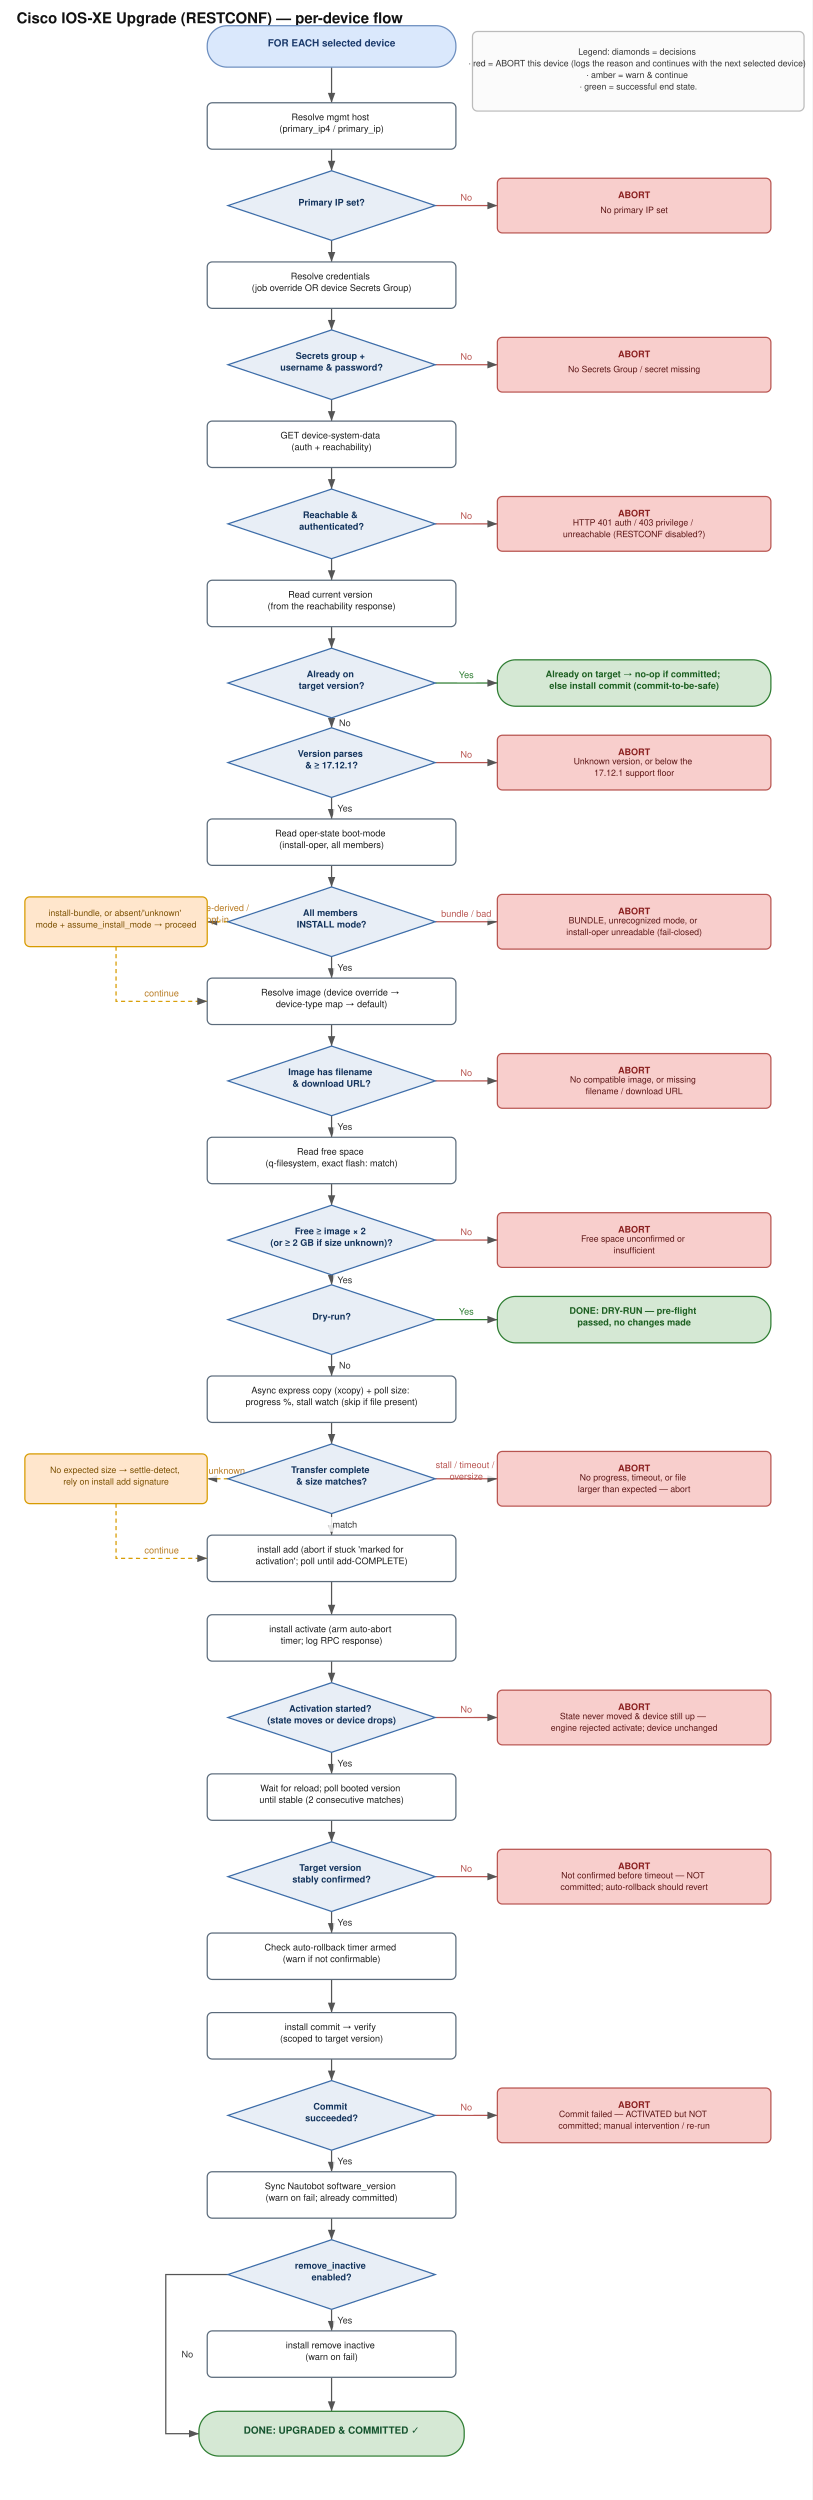
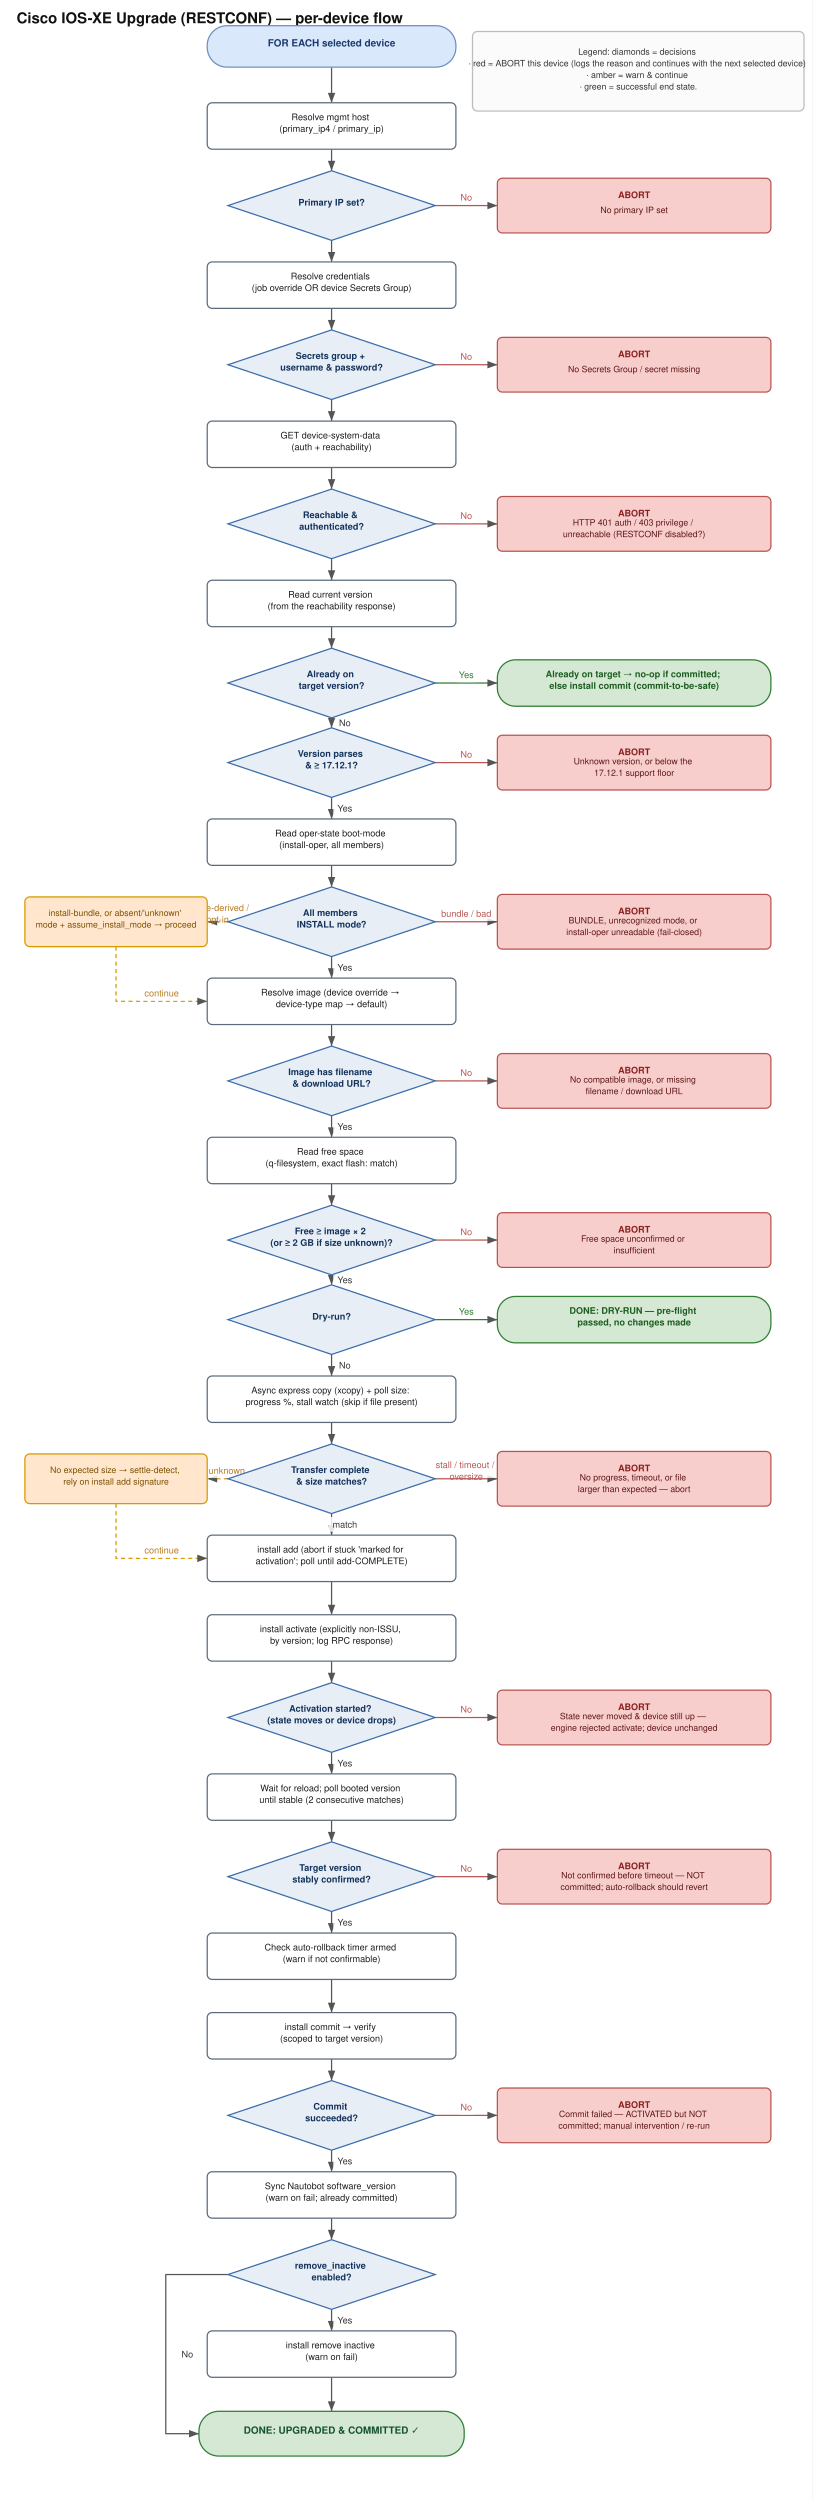
<svg xmlns="http://www.w3.org/2000/svg" viewBox="0 0 980 3016" width="980" height="3016" font-family="Helvetica,Arial,sans-serif">
  <defs>
    <marker id="arrow" markerWidth="10" markerHeight="10" refX="8" refY="3" orient="auto" markerUnits="strokeWidth">
      <path d="M0,0 L8,3 L0,6 z" fill="#555" />
    </marker>
  </defs>
  <rect x="0" y="0" width="980" height="3016" fill="#ffffff" />
  <text x="20" y="28" font-size="18" font-weight="bold" fill="#111">Cisco IOS-XE Upgrade (RESTCONF) — per-device flow</text>
  <rect x="570" y="38" width="400" height="96" rx="6" ry="6" fill="#fbfbfb" stroke="#bbb" stroke-width="1.5" />
  <text x="770" y="66" text-anchor="middle" font-family="Helvetica,Arial,sans-serif" font-size="10.5" fill="#333">
    <tspan x="770" dy="0">Legend:  diamonds = decisions</tspan>
    <tspan x="770" dy="14">· red = ABORT this device (logs the reason and continues with the next selected device)</tspan>
    <tspan x="770" dy="14">· amber = warn &amp; continue</tspan>
    <tspan x="770" dy="14">· green = successful end state.</tspan>
  </text>
  <path d="M 400 81 L 400 124" fill="none" stroke="#555" stroke-width="1.5" marker-end="url(#arrow)" />
  <path d="M 400 180 L 400 206" fill="none" stroke="#555" stroke-width="1.5" marker-end="url(#arrow)" />
  <path d="M 400 290 L 400 316" fill="none" stroke="#555" stroke-width="1.5" marker-end="url(#arrow)" />
  <path d="M 400 372 L 400 398" fill="none" stroke="#555" stroke-width="1.5" marker-end="url(#arrow)" />
  <path d="M 400 482 L 400 508" fill="none" stroke="#555" stroke-width="1.5" marker-end="url(#arrow)" />
  <path d="M 400 564 L 400 590" fill="none" stroke="#555" stroke-width="1.5" marker-end="url(#arrow)" />
  <path d="M 400 674 L 400 700" fill="none" stroke="#555" stroke-width="1.5" marker-end="url(#arrow)" />
  <path d="M 400 756 L 400 782" fill="none" stroke="#555" stroke-width="1.5" marker-end="url(#arrow)" />
  <path d="M 400 866 L 400 878" fill="none" stroke="#555" stroke-width="1.5" marker-end="url(#arrow)" />
  <rect x="406" y="863" width="21" height="18" rx="3" fill="#ffffff" fill-opacity="0.85" stroke="none" />
  <text x="416" y="876" text-anchor="middle" font-family="Helvetica,Arial,sans-serif" font-size="11" fill="#333">
    <tspan x="416" dy="0">No</tspan>
  </text>
  <path d="M 400 962 L 400 988" fill="none" stroke="#555" stroke-width="1.5" marker-end="url(#arrow)" />
  <rect x="402" y="966" width="28" height="18" rx="3" fill="#ffffff" fill-opacity="0.85" stroke="none" />
  <text x="416" y="979" text-anchor="middle" font-family="Helvetica,Arial,sans-serif" font-size="11" fill="#333">
    <tspan x="416" dy="0">Yes</tspan>
  </text>
  <path d="M 400 1044 L 400 1070" fill="none" stroke="#555" stroke-width="1.5" marker-end="url(#arrow)" />
  <path d="M 400 1154 L 400 1180" fill="none" stroke="#555" stroke-width="1.5" marker-end="url(#arrow)" />
  <rect x="402" y="1158" width="28" height="18" rx="3" fill="#ffffff" fill-opacity="0.85" stroke="none" />
  <text x="416" y="1171" text-anchor="middle" font-family="Helvetica,Arial,sans-serif" font-size="11" fill="#333">
    <tspan x="416" dy="0">Yes</tspan>
  </text>
  <path d="M 400 1236 L 400 1262" fill="none" stroke="#555" stroke-width="1.5" marker-end="url(#arrow)" />
  <path d="M 400 1346 L 400 1372" fill="none" stroke="#555" stroke-width="1.5" marker-end="url(#arrow)" />
  <rect x="402" y="1350" width="28" height="18" rx="3" fill="#ffffff" fill-opacity="0.85" stroke="none" />
  <text x="416" y="1363" text-anchor="middle" font-family="Helvetica,Arial,sans-serif" font-size="11" fill="#333">
    <tspan x="416" dy="0">Yes</tspan>
  </text>
  <path d="M 400 1428 L 400 1454" fill="none" stroke="#555" stroke-width="1.5" marker-end="url(#arrow)" />
  <path d="M 400 1538 L 400 1550" fill="none" stroke="#555" stroke-width="1.5" marker-end="url(#arrow)" />
  <rect x="402" y="1535" width="28" height="18" rx="3" fill="#ffffff" fill-opacity="0.85" stroke="none" />
  <text x="416" y="1548" text-anchor="middle" font-family="Helvetica,Arial,sans-serif" font-size="11" fill="#333">
    <tspan x="416" dy="0">Yes</tspan>
  </text>
  <path d="M 400 1634 L 400 1660" fill="none" stroke="#555" stroke-width="1.5" marker-end="url(#arrow)" />
  <rect x="406" y="1638" width="21" height="18" rx="3" fill="#ffffff" fill-opacity="0.85" stroke="none" />
  <text x="416" y="1651" text-anchor="middle" font-family="Helvetica,Arial,sans-serif" font-size="11" fill="#333">
    <tspan x="416" dy="0">No</tspan>
  </text>
  <path d="M 400 1716 L 400 1742" fill="none" stroke="#555" stroke-width="1.5" marker-end="url(#arrow)" />
  <path d="M 400 1826 L 400 1852" fill="none" stroke="#555" stroke-width="1.5" marker-end="url(#arrow)" />
  <rect x="396" y="1830" width="40" height="18" rx="3" fill="#ffffff" fill-opacity="0.85" stroke="none" />
  <text x="416" y="1843" text-anchor="middle" font-family="Helvetica,Arial,sans-serif" font-size="11" fill="#333">
    <tspan x="416" dy="0">match</tspan>
  </text>
  <path d="M 400 1908 L 400 1948" fill="none" stroke="#555" stroke-width="1.5" marker-end="url(#arrow)" />
  <path d="M 400 2004 L 400 2030" fill="none" stroke="#555" stroke-width="1.5" marker-end="url(#arrow)" />
  <path d="M 400 2114 L 400 2140" fill="none" stroke="#555" stroke-width="1.5" marker-end="url(#arrow)" />
  <rect x="402" y="2118" width="28" height="18" rx="3" fill="#ffffff" fill-opacity="0.85" stroke="none" />
  <text x="416" y="2131" text-anchor="middle" font-family="Helvetica,Arial,sans-serif" font-size="11" fill="#333">
    <tspan x="416" dy="0">Yes</tspan>
  </text>
  <path d="M 400 2196 L 400 2222" fill="none" stroke="#555" stroke-width="1.5" marker-end="url(#arrow)" />
  <path d="M 400 2306 L 400 2332" fill="none" stroke="#555" stroke-width="1.5" marker-end="url(#arrow)" />
  <rect x="402" y="2310" width="28" height="18" rx="3" fill="#ffffff" fill-opacity="0.85" stroke="none" />
  <text x="416" y="2323" text-anchor="middle" font-family="Helvetica,Arial,sans-serif" font-size="11" fill="#333">
    <tspan x="416" dy="0">Yes</tspan>
  </text>
  <path d="M 400 2388 L 400 2428" fill="none" stroke="#555" stroke-width="1.5" marker-end="url(#arrow)" />
  <path d="M 400 2484 L 400 2510" fill="none" stroke="#555" stroke-width="1.5" marker-end="url(#arrow)" />
  <path d="M 400 2594 L 400 2620" fill="none" stroke="#555" stroke-width="1.5" marker-end="url(#arrow)" />
  <rect x="402" y="2598" width="28" height="18" rx="3" fill="#ffffff" fill-opacity="0.85" stroke="none" />
  <text x="416" y="2611" text-anchor="middle" font-family="Helvetica,Arial,sans-serif" font-size="11" fill="#333">
    <tspan x="416" dy="0">Yes</tspan>
  </text>
  <path d="M 400 2676 L 400 2702" fill="none" stroke="#555" stroke-width="1.5" marker-end="url(#arrow)" />
  <path d="M 400 2786 L 400 2812" fill="none" stroke="#555" stroke-width="1.5" marker-end="url(#arrow)" />
  <rect x="402" y="2790" width="28" height="18" rx="3" fill="#ffffff" fill-opacity="0.85" stroke="none" />
  <text x="416" y="2803" text-anchor="middle" font-family="Helvetica,Arial,sans-serif" font-size="11" fill="#333">
    <tspan x="416" dy="0">Yes</tspan>
  </text>
  <path d="M 400 2868 L 400 2909" fill="none" stroke="#555" stroke-width="1.5" marker-end="url(#arrow)" />
  <path d="M 275 2744 L 200 2744 L 200 2936 L 240 2936" fill="none" stroke="#555" stroke-width="1.5" marker-end="url(#arrow)" />
  <rect x="216" y="2831" width="21" height="18" rx="3" fill="#ffffff" fill-opacity="0.85" stroke="none" />
  <text x="226" y="2844" text-anchor="middle" font-family="Helvetica,Arial,sans-serif" font-size="11" fill="#333">
    <tspan x="226" dy="0">No</tspan>
  </text>
  <path d="M 525 248 L 600 248" fill="none" stroke="#B85450" stroke-width="1.5" marker-end="url(#arrow)" />
  <rect x="552" y="229" width="21" height="18" rx="3" fill="#ffffff" fill-opacity="0.85" stroke="none" />
  <text x="562.5" y="242" text-anchor="middle" font-family="Helvetica,Arial,sans-serif" font-size="11" fill="#B85450">
    <tspan x="562.5" dy="0">No</tspan>
  </text>
  <rect x="600" y="215" width="330" height="66" rx="6" ry="6" fill="#F8CECC" stroke="#B85450" stroke-width="1.5" />
  <text x="765.0" y="239" text-anchor="middle" font-family="Helvetica,Arial,sans-serif" font-size="11" font-weight="bold" fill="#8a1f1f">
    <tspan x="765.0" dy="0">ABORT</tspan>
  </text>
  <text x="765.0" y="257" text-anchor="middle" font-family="Helvetica,Arial,sans-serif" font-size="10.5" fill="#5b1414">
    <tspan x="765.0" dy="0">No primary IP set</tspan>
  </text>
  <path d="M 525 440 L 600 440" fill="none" stroke="#B85450" stroke-width="1.5" marker-end="url(#arrow)" />
  <rect x="552" y="421" width="21" height="18" rx="3" fill="#ffffff" fill-opacity="0.85" stroke="none" />
  <text x="562.5" y="434" text-anchor="middle" font-family="Helvetica,Arial,sans-serif" font-size="11" fill="#B85450">
    <tspan x="562.5" dy="0">No</tspan>
  </text>
  <rect x="600" y="407" width="330" height="66" rx="6" ry="6" fill="#F8CECC" stroke="#B85450" stroke-width="1.5" />
  <text x="765.0" y="431" text-anchor="middle" font-family="Helvetica,Arial,sans-serif" font-size="11" font-weight="bold" fill="#8a1f1f">
    <tspan x="765.0" dy="0">ABORT</tspan>
  </text>
  <text x="765.0" y="449" text-anchor="middle" font-family="Helvetica,Arial,sans-serif" font-size="10.5" fill="#5b1414">
    <tspan x="765.0" dy="0">No Secrets Group / secret missing</tspan>
  </text>
  <path d="M 525 632 L 600 632" fill="none" stroke="#B85450" stroke-width="1.5" marker-end="url(#arrow)" />
  <rect x="552" y="613" width="21" height="18" rx="3" fill="#ffffff" fill-opacity="0.85" stroke="none" />
  <text x="562.5" y="626" text-anchor="middle" font-family="Helvetica,Arial,sans-serif" font-size="11" fill="#B85450">
    <tspan x="562.5" dy="0">No</tspan>
  </text>
  <rect x="600" y="599" width="330" height="66" rx="6" ry="6" fill="#F8CECC" stroke="#B85450" stroke-width="1.5" />
  <text x="765.0" y="623" text-anchor="middle" font-family="Helvetica,Arial,sans-serif" font-size="11" font-weight="bold" fill="#8a1f1f">
    <tspan x="765.0" dy="0">ABORT</tspan>
  </text>
  <text x="765.0" y="634" text-anchor="middle" font-family="Helvetica,Arial,sans-serif" font-size="10.5" fill="#5b1414">
    <tspan x="765.0" dy="0">HTTP 401 auth / 403 privilege /</tspan>
    <tspan x="765.0" dy="14">unreachable (RESTCONF disabled?)</tspan>
  </text>
  <path d="M 525 824 L 600 824" fill="none" stroke="#2E7D32" stroke-width="1.5" marker-end="url(#arrow)" />
  <rect x="549" y="805" width="28" height="18" rx="3" fill="#ffffff" fill-opacity="0.85" stroke="none" />
  <text x="562.5" y="818" text-anchor="middle" font-family="Helvetica,Arial,sans-serif" font-size="11" fill="#2E7D32">
    <tspan x="562.5" dy="0">Yes</tspan>
  </text>
  <rect x="600" y="796" width="330" height="56" rx="22" ry="22" fill="#D5E8D4" stroke="#2E7D32" stroke-width="1.5" />
  <text x="765.0" y="817" text-anchor="middle" font-family="Helvetica,Arial,sans-serif" font-size="11" font-weight="bold" fill="#1b5e20">
    <tspan x="765.0" dy="0">Already on target → no-op if committed;</tspan>
    <tspan x="765.0" dy="14">else install commit (commit-to-be-safe)</tspan>
  </text>
  <path d="M 525 920 L 600 920" fill="none" stroke="#B85450" stroke-width="1.5" marker-end="url(#arrow)" />
  <rect x="552" y="901" width="21" height="18" rx="3" fill="#ffffff" fill-opacity="0.85" stroke="none" />
  <text x="562.5" y="914" text-anchor="middle" font-family="Helvetica,Arial,sans-serif" font-size="11" fill="#B85450">
    <tspan x="562.5" dy="0">No</tspan>
  </text>
  <rect x="600" y="887" width="330" height="66" rx="6" ry="6" fill="#F8CECC" stroke="#B85450" stroke-width="1.5" />
  <text x="765.0" y="911" text-anchor="middle" font-family="Helvetica,Arial,sans-serif" font-size="11" font-weight="bold" fill="#8a1f1f">
    <tspan x="765.0" dy="0">ABORT</tspan>
  </text>
  <text x="765.0" y="922" text-anchor="middle" font-family="Helvetica,Arial,sans-serif" font-size="10.5" fill="#5b1414">
    <tspan x="765.0" dy="0">Unknown version, or below the</tspan>
    <tspan x="765.0" dy="14">17.12.1 support floor</tspan>
  </text>
  <path d="M 525 1112 L 600 1112" fill="none" stroke="#B85450" stroke-width="1.5" marker-end="url(#arrow)" />
  <rect x="520" y="1093" width="86" height="18" rx="3" fill="#ffffff" fill-opacity="0.85" stroke="none" />
  <text x="562.5" y="1106" text-anchor="middle" font-family="Helvetica,Arial,sans-serif" font-size="11" fill="#B85450">
    <tspan x="562.5" dy="0">bundle / bad</tspan>
  </text>
  <rect x="600" y="1079" width="330" height="66" rx="6" ry="6" fill="#F8CECC" stroke="#B85450" stroke-width="1.5" />
  <text x="765.0" y="1103" text-anchor="middle" font-family="Helvetica,Arial,sans-serif" font-size="11" font-weight="bold" fill="#8a1f1f">
    <tspan x="765.0" dy="0">ABORT</tspan>
  </text>
  <text x="765.0" y="1114" text-anchor="middle" font-family="Helvetica,Arial,sans-serif" font-size="10.5" fill="#5b1414">
    <tspan x="765.0" dy="0">BUNDLE, unrecognized mode, or</tspan>
    <tspan x="765.0" dy="14">install-oper unreadable (fail-closed)</tspan>
  </text>
  <path d="M 275 1112 L 250 1112" fill="none" stroke="#D79B00" stroke-width="1.5" stroke-dasharray="5,4" marker-end="url(#arrow)" />
  <rect x="184" y="1093" width="158" height="18" rx="3" fill="#ffffff" fill-opacity="0.85" stroke="none" />
  <text x="262.5" y="1099" text-anchor="middle" font-family="Helvetica,Arial,sans-serif" font-size="11" fill="#B7791f">
    <tspan x="262.5" dy="0">bundle-derived /</tspan>
    <tspan x="262.5" dy="14">opt-in</tspan>
  </text>
  <rect x="30" y="1082" width="220" height="60" rx="6" ry="6" fill="#FFE6CC" stroke="#D79B00" stroke-width="1.5" />
  <text x="140.0" y="1105" text-anchor="middle" font-family="Helvetica,Arial,sans-serif" font-size="10.5" fill="#7a4f00">
    <tspan x="140.0" dy="0">install-bundle, or absent/'unknown'</tspan>
    <tspan x="140.0" dy="14">mode + assume_install_mode → proceed</tspan>
  </text>
  <path d="M 140 1142 L 140 1208 L 250 1208" fill="none" stroke="#D79B00" stroke-width="1.5" stroke-dasharray="5,4" marker-end="url(#arrow)" />
  <rect x="165" y="1189" width="60" height="18" rx="3" fill="#ffffff" fill-opacity="0.85" stroke="none" />
  <text x="195.0" y="1202" text-anchor="middle" font-family="Helvetica,Arial,sans-serif" font-size="11" fill="#B7791f">
    <tspan x="195.0" dy="0">continue</tspan>
  </text>
  <path d="M 525 1304 L 600 1304" fill="none" stroke="#B85450" stroke-width="1.5" marker-end="url(#arrow)" />
  <rect x="552" y="1285" width="21" height="18" rx="3" fill="#ffffff" fill-opacity="0.85" stroke="none" />
  <text x="562.5" y="1298" text-anchor="middle" font-family="Helvetica,Arial,sans-serif" font-size="11" fill="#B85450">
    <tspan x="562.5" dy="0">No</tspan>
  </text>
  <rect x="600" y="1271" width="330" height="66" rx="6" ry="6" fill="#F8CECC" stroke="#B85450" stroke-width="1.5" />
  <text x="765.0" y="1295" text-anchor="middle" font-family="Helvetica,Arial,sans-serif" font-size="11" font-weight="bold" fill="#8a1f1f">
    <tspan x="765.0" dy="0">ABORT</tspan>
  </text>
  <text x="765.0" y="1306" text-anchor="middle" font-family="Helvetica,Arial,sans-serif" font-size="10.5" fill="#5b1414">
    <tspan x="765.0" dy="0">No compatible image, or missing</tspan>
    <tspan x="765.0" dy="14">filename / download URL</tspan>
  </text>
  <path d="M 525 1496 L 600 1496" fill="none" stroke="#B85450" stroke-width="1.5" marker-end="url(#arrow)" />
  <rect x="552" y="1477" width="21" height="18" rx="3" fill="#ffffff" fill-opacity="0.85" stroke="none" />
  <text x="562.5" y="1490" text-anchor="middle" font-family="Helvetica,Arial,sans-serif" font-size="11" fill="#B85450">
    <tspan x="562.5" dy="0">No</tspan>
  </text>
  <rect x="600" y="1463" width="330" height="66" rx="6" ry="6" fill="#F8CECC" stroke="#B85450" stroke-width="1.5" />
  <text x="765.0" y="1487" text-anchor="middle" font-family="Helvetica,Arial,sans-serif" font-size="11" font-weight="bold" fill="#8a1f1f">
    <tspan x="765.0" dy="0">ABORT</tspan>
  </text>
  <text x="765.0" y="1498" text-anchor="middle" font-family="Helvetica,Arial,sans-serif" font-size="10.5" fill="#5b1414">
    <tspan x="765.0" dy="0">Free space unconfirmed or</tspan>
    <tspan x="765.0" dy="14">insufficient</tspan>
  </text>
  <path d="M 525 1592 L 600 1592" fill="none" stroke="#2E7D32" stroke-width="1.5" marker-end="url(#arrow)" />
  <rect x="549" y="1573" width="28" height="18" rx="3" fill="#ffffff" fill-opacity="0.85" stroke="none" />
  <text x="562.5" y="1586" text-anchor="middle" font-family="Helvetica,Arial,sans-serif" font-size="11" fill="#2E7D32">
    <tspan x="562.5" dy="0">Yes</tspan>
  </text>
  <rect x="600" y="1564" width="330" height="56" rx="22" ry="22" fill="#D5E8D4" stroke="#2E7D32" stroke-width="1.5" />
  <text x="765.0" y="1585" text-anchor="middle" font-family="Helvetica,Arial,sans-serif" font-size="11" font-weight="bold" fill="#1b5e20">
    <tspan x="765.0" dy="0">DONE: DRY-RUN — pre-flight</tspan>
    <tspan x="765.0" dy="14">passed, no changes made</tspan>
  </text>
  <path d="M 525 1784 L 600 1784" fill="none" stroke="#B85450" stroke-width="1.5" marker-end="url(#arrow)" />
  <rect x="474" y="1765" width="177" height="18" rx="3" fill="#ffffff" fill-opacity="0.85" stroke="none" />
  <text x="562.5" y="1771" text-anchor="middle" font-family="Helvetica,Arial,sans-serif" font-size="11" fill="#B85450">
    <tspan x="562.5" dy="0">stall / timeout /</tspan>
    <tspan x="562.5" dy="14">oversize</tspan>
  </text>
  <rect x="600" y="1751" width="330" height="66" rx="6" ry="6" fill="#F8CECC" stroke="#B85450" stroke-width="1.5" />
  <text x="765.0" y="1775" text-anchor="middle" font-family="Helvetica,Arial,sans-serif" font-size="11" font-weight="bold" fill="#8a1f1f">
    <tspan x="765.0" dy="0">ABORT</tspan>
  </text>
  <text x="765.0" y="1786" text-anchor="middle" font-family="Helvetica,Arial,sans-serif" font-size="10.5" fill="#5b1414">
    <tspan x="765.0" dy="0">No progress, timeout, or file</tspan>
    <tspan x="765.0" dy="14">larger than expected — abort</tspan>
  </text>
  <path d="M 275 1784 L 250 1784" fill="none" stroke="#D79B00" stroke-width="1.5" stroke-dasharray="5,4" marker-end="url(#arrow)" />
  <rect x="220" y="1765" width="86" height="18" rx="3" fill="#ffffff" fill-opacity="0.85" stroke="none" />
  <text x="262.5" y="1778" text-anchor="middle" font-family="Helvetica,Arial,sans-serif" font-size="11" fill="#B7791f">
    <tspan x="262.5" dy="0">size unknown</tspan>
  </text>
  <rect x="30" y="1754" width="220" height="60" rx="6" ry="6" fill="#FFE6CC" stroke="#D79B00" stroke-width="1.5" />
  <text x="140.0" y="1777" text-anchor="middle" font-family="Helvetica,Arial,sans-serif" font-size="10.5" fill="#7a4f00">
    <tspan x="140.0" dy="0">No expected size → settle-detect,</tspan>
    <tspan x="140.0" dy="14">rely on install add signature</tspan>
  </text>
  <path d="M 140 1814 L 140 1880 L 250 1880" fill="none" stroke="#D79B00" stroke-width="1.5" stroke-dasharray="5,4" marker-end="url(#arrow)" />
  <rect x="165" y="1861" width="60" height="18" rx="3" fill="#ffffff" fill-opacity="0.85" stroke="none" />
  <text x="195.0" y="1874" text-anchor="middle" font-family="Helvetica,Arial,sans-serif" font-size="11" fill="#B7791f">
    <tspan x="195.0" dy="0">continue</tspan>
  </text>
  <path d="M 525 2072 L 600 2072" fill="none" stroke="#B85450" stroke-width="1.5" marker-end="url(#arrow)" />
  <rect x="552" y="2053" width="21" height="18" rx="3" fill="#ffffff" fill-opacity="0.85" stroke="none" />
  <text x="562.5" y="2066" text-anchor="middle" font-family="Helvetica,Arial,sans-serif" font-size="11" fill="#B85450">
    <tspan x="562.5" dy="0">No</tspan>
  </text>
  <rect x="600" y="2039" width="330" height="66" rx="6" ry="6" fill="#F8CECC" stroke="#B85450" stroke-width="1.5" />
  <text x="765.0" y="2063" text-anchor="middle" font-family="Helvetica,Arial,sans-serif" font-size="11" font-weight="bold" fill="#8a1f1f">
    <tspan x="765.0" dy="0">ABORT</tspan>
  </text>
  <text x="765.0" y="2074" text-anchor="middle" font-family="Helvetica,Arial,sans-serif" font-size="10.5" fill="#5b1414">
    <tspan x="765.0" dy="0">State never moved &amp; device still up —</tspan>
    <tspan x="765.0" dy="14">engine rejected activate; device unchanged</tspan>
  </text>
  <path d="M 525 2264 L 600 2264" fill="none" stroke="#B85450" stroke-width="1.5" marker-end="url(#arrow)" />
  <rect x="552" y="2245" width="21" height="18" rx="3" fill="#ffffff" fill-opacity="0.85" stroke="none" />
  <text x="562.5" y="2258" text-anchor="middle" font-family="Helvetica,Arial,sans-serif" font-size="11" fill="#B85450">
    <tspan x="562.5" dy="0">No</tspan>
  </text>
  <rect x="600" y="2231" width="330" height="66" rx="6" ry="6" fill="#F8CECC" stroke="#B85450" stroke-width="1.5" />
  <text x="765.0" y="2255" text-anchor="middle" font-family="Helvetica,Arial,sans-serif" font-size="11" font-weight="bold" fill="#8a1f1f">
    <tspan x="765.0" dy="0">ABORT</tspan>
  </text>
  <text x="765.0" y="2266" text-anchor="middle" font-family="Helvetica,Arial,sans-serif" font-size="10.5" fill="#5b1414">
    <tspan x="765.0" dy="0">Not confirmed before timeout — NOT</tspan>
    <tspan x="765.0" dy="14">committed; auto-rollback should revert</tspan>
  </text>
  <path d="M 525 2552 L 600 2552" fill="none" stroke="#B85450" stroke-width="1.5" marker-end="url(#arrow)" />
  <rect x="552" y="2533" width="21" height="18" rx="3" fill="#ffffff" fill-opacity="0.85" stroke="none" />
  <text x="562.5" y="2546" text-anchor="middle" font-family="Helvetica,Arial,sans-serif" font-size="11" fill="#B85450">
    <tspan x="562.5" dy="0">No</tspan>
  </text>
  <rect x="600" y="2519" width="330" height="66" rx="6" ry="6" fill="#F8CECC" stroke="#B85450" stroke-width="1.5" />
  <text x="765.0" y="2543" text-anchor="middle" font-family="Helvetica,Arial,sans-serif" font-size="11" font-weight="bold" fill="#8a1f1f">
    <tspan x="765.0" dy="0">ABORT</tspan>
  </text>
  <text x="765.0" y="2554" text-anchor="middle" font-family="Helvetica,Arial,sans-serif" font-size="10.5" fill="#5b1414">
    <tspan x="765.0" dy="0">Commit failed — ACTIVATED but NOT</tspan>
    <tspan x="765.0" dy="14">committed; manual intervention / re-run</tspan>
  </text>
  <rect x="250" y="31" width="300" height="50" rx="24" ry="24" fill="#DAE8FC" stroke="#6C8EBF" stroke-width="1.5" />
  <text x="400" y="56" text-anchor="middle" font-family="Helvetica,Arial,sans-serif" font-size="12" font-weight="bold" fill="#1b3a6b">
    <tspan x="400" dy="0">FOR EACH selected device</tspan>
  </text>
  <rect x="250" y="124" width="300" height="56" rx="6" ry="6" fill="#FFFFFF" stroke="#5B6B7B" stroke-width="1.5" />
  <text x="400" y="145" text-anchor="middle" font-family="Helvetica,Arial,sans-serif" font-size="11" fill="#1a1a1a">
    <tspan x="400" dy="0">Resolve mgmt host</tspan>
    <tspan x="400" dy="14">(primary_ip4 / primary_ip)</tspan>
  </text>
  <polygon points="400,206.0 525.0,248 400,290.0 275.0,248" fill="#E8EEF6" stroke="#3C6CA8" stroke-width="1.5" />
  <text x="400" y="248" text-anchor="middle" font-family="Helvetica,Arial,sans-serif" font-size="11" font-weight="bold" fill="#13335c">
    <tspan x="400" dy="0">Primary IP set?</tspan>
  </text>
  <rect x="250" y="316" width="300" height="56" rx="6" ry="6" fill="#FFFFFF" stroke="#5B6B7B" stroke-width="1.5" />
  <text x="400" y="337" text-anchor="middle" font-family="Helvetica,Arial,sans-serif" font-size="11" fill="#1a1a1a">
    <tspan x="400" dy="0">Resolve credentials</tspan>
    <tspan x="400" dy="14">(job override OR device Secrets Group)</tspan>
  </text>
  <polygon points="400,398.0 525.0,440 400,482.0 275.0,440" fill="#E8EEF6" stroke="#3C6CA8" stroke-width="1.5" />
  <text x="400" y="433" text-anchor="middle" font-family="Helvetica,Arial,sans-serif" font-size="11" font-weight="bold" fill="#13335c">
    <tspan x="400" dy="0">Secrets group +</tspan>
    <tspan x="400" dy="14">username &amp; password?</tspan>
  </text>
  <rect x="250" y="508" width="300" height="56" rx="6" ry="6" fill="#FFFFFF" stroke="#5B6B7B" stroke-width="1.5" />
  <text x="400" y="529" text-anchor="middle" font-family="Helvetica,Arial,sans-serif" font-size="11" fill="#1a1a1a">
    <tspan x="400" dy="0">GET device-system-data</tspan>
    <tspan x="400" dy="14">(auth + reachability)</tspan>
  </text>
  <polygon points="400,590.0 525.0,632 400,674.0 275.0,632" fill="#E8EEF6" stroke="#3C6CA8" stroke-width="1.5" />
  <text x="400" y="625" text-anchor="middle" font-family="Helvetica,Arial,sans-serif" font-size="11" font-weight="bold" fill="#13335c">
    <tspan x="400" dy="0">Reachable &amp;</tspan>
    <tspan x="400" dy="14">authenticated?</tspan>
  </text>
  <rect x="250" y="700" width="300" height="56" rx="6" ry="6" fill="#FFFFFF" stroke="#5B6B7B" stroke-width="1.5" />
  <text x="400" y="721" text-anchor="middle" font-family="Helvetica,Arial,sans-serif" font-size="11" fill="#1a1a1a">
    <tspan x="400" dy="0">Read current version</tspan>
    <tspan x="400" dy="14">(from the reachability response)</tspan>
  </text>
  <polygon points="400,782.0 525.0,824 400,866.0 275.0,824" fill="#E8EEF6" stroke="#3C6CA8" stroke-width="1.5" />
  <text x="400" y="817" text-anchor="middle" font-family="Helvetica,Arial,sans-serif" font-size="11" font-weight="bold" fill="#13335c">
    <tspan x="400" dy="0">Already on</tspan>
    <tspan x="400" dy="14">target version?</tspan>
  </text>
  <polygon points="400,878.0 525.0,920 400,962.0 275.0,920" fill="#E8EEF6" stroke="#3C6CA8" stroke-width="1.5" />
  <text x="400" y="913" text-anchor="middle" font-family="Helvetica,Arial,sans-serif" font-size="11" font-weight="bold" fill="#13335c">
    <tspan x="400" dy="0">Version parses</tspan>
    <tspan x="400" dy="14">&amp; ≥ 17.12.1?</tspan>
  </text>
  <rect x="250" y="988" width="300" height="56" rx="6" ry="6" fill="#FFFFFF" stroke="#5B6B7B" stroke-width="1.5" />
  <text x="400" y="1009" text-anchor="middle" font-family="Helvetica,Arial,sans-serif" font-size="11" fill="#1a1a1a">
    <tspan x="400" dy="0">Read oper-state boot-mode</tspan>
    <tspan x="400" dy="14">(install-oper, all members)</tspan>
  </text>
  <polygon points="400,1070.0 525.0,1112 400,1154.0 275.0,1112" fill="#E8EEF6" stroke="#3C6CA8" stroke-width="1.5" />
  <text x="400" y="1105" text-anchor="middle" font-family="Helvetica,Arial,sans-serif" font-size="11" font-weight="bold" fill="#13335c">
    <tspan x="400" dy="0">All members</tspan>
    <tspan x="400" dy="14">INSTALL mode?</tspan>
  </text>
  <rect x="250" y="1180" width="300" height="56" rx="6" ry="6" fill="#FFFFFF" stroke="#5B6B7B" stroke-width="1.5" />
  <text x="400" y="1201" text-anchor="middle" font-family="Helvetica,Arial,sans-serif" font-size="11" fill="#1a1a1a">
    <tspan x="400" dy="0">Resolve image (device override →</tspan>
    <tspan x="400" dy="14">device-type map → default)</tspan>
  </text>
  <polygon points="400,1262.0 525.0,1304 400,1346.0 275.0,1304" fill="#E8EEF6" stroke="#3C6CA8" stroke-width="1.5" />
  <text x="400" y="1297" text-anchor="middle" font-family="Helvetica,Arial,sans-serif" font-size="11" font-weight="bold" fill="#13335c">
    <tspan x="400" dy="0">Image has filename</tspan>
    <tspan x="400" dy="14">&amp; download URL?</tspan>
  </text>
  <rect x="250" y="1372" width="300" height="56" rx="6" ry="6" fill="#FFFFFF" stroke="#5B6B7B" stroke-width="1.5" />
  <text x="400" y="1393" text-anchor="middle" font-family="Helvetica,Arial,sans-serif" font-size="11" fill="#1a1a1a">
    <tspan x="400" dy="0">Read free space</tspan>
    <tspan x="400" dy="14">(q-filesystem, exact flash: match)</tspan>
  </text>
  <polygon points="400,1454.0 525.0,1496 400,1538.0 275.0,1496" fill="#E8EEF6" stroke="#3C6CA8" stroke-width="1.5" />
  <text x="400" y="1489" text-anchor="middle" font-family="Helvetica,Arial,sans-serif" font-size="11" font-weight="bold" fill="#13335c">
    <tspan x="400" dy="0">Free ≥ image × 2</tspan>
    <tspan x="400" dy="14">(or ≥ 2 GB if size unknown)?</tspan>
  </text>
  <polygon points="400,1550.0 525.0,1592 400,1634.0 275.0,1592" fill="#E8EEF6" stroke="#3C6CA8" stroke-width="1.5" />
  <text x="400" y="1592" text-anchor="middle" font-family="Helvetica,Arial,sans-serif" font-size="11" font-weight="bold" fill="#13335c">
    <tspan x="400" dy="0">Dry-run?</tspan>
  </text>
  <rect x="250" y="1660" width="300" height="56" rx="6" ry="6" fill="#FFFFFF" stroke="#5B6B7B" stroke-width="1.5" />
  <text x="400" y="1681" text-anchor="middle" font-family="Helvetica,Arial,sans-serif" font-size="11" fill="#1a1a1a">
    <tspan x="400" dy="0">Async express copy (xcopy) + poll size:</tspan>
    <tspan x="400" dy="14">progress %, stall watch (skip if file present)</tspan>
  </text>
  <polygon points="400,1742.0 525.0,1784 400,1826.0 275.0,1784" fill="#E8EEF6" stroke="#3C6CA8" stroke-width="1.5" />
  <text x="400" y="1777" text-anchor="middle" font-family="Helvetica,Arial,sans-serif" font-size="11" font-weight="bold" fill="#13335c">
    <tspan x="400" dy="0">Transfer complete</tspan>
    <tspan x="400" dy="14">&amp; size matches?</tspan>
  </text>
  <rect x="250" y="1852" width="300" height="56" rx="6" ry="6" fill="#FFFFFF" stroke="#5B6B7B" stroke-width="1.5" />
  <text x="400" y="1873" text-anchor="middle" font-family="Helvetica,Arial,sans-serif" font-size="11" fill="#1a1a1a">
    <tspan x="400" dy="0">install add (abort if stuck 'marked for</tspan>
    <tspan x="400" dy="14">activation'; poll until add-COMPLETE)</tspan>
  </text>
  <rect x="250" y="1948" width="300" height="56" rx="6" ry="6" fill="#FFFFFF" stroke="#5B6B7B" stroke-width="1.5" />
  <text x="400" y="1969" text-anchor="middle" font-family="Helvetica,Arial,sans-serif" font-size="11" fill="#1a1a1a">
-     <tspan x="400" dy="0">install activate (arm auto-abort</tspan>
-     <tspan x="400" dy="14">timer; log RPC response)</tspan>
+     <tspan x="400" dy="0">install activate (explicitly non-ISSU,</tspan>
+     <tspan x="400" dy="14">by version; log RPC response)</tspan>
  </text>
  <polygon points="400,2030.0 525.0,2072 400,2114.0 275.0,2072" fill="#E8EEF6" stroke="#3C6CA8" stroke-width="1.5" />
  <text x="400" y="2065" text-anchor="middle" font-family="Helvetica,Arial,sans-serif" font-size="11" font-weight="bold" fill="#13335c">
    <tspan x="400" dy="0">Activation started?</tspan>
    <tspan x="400" dy="14">(state moves or device drops)</tspan>
  </text>
  <rect x="250" y="2140" width="300" height="56" rx="6" ry="6" fill="#FFFFFF" stroke="#5B6B7B" stroke-width="1.5" />
  <text x="400" y="2161" text-anchor="middle" font-family="Helvetica,Arial,sans-serif" font-size="11" fill="#1a1a1a">
    <tspan x="400" dy="0">Wait for reload; poll booted version</tspan>
    <tspan x="400" dy="14">until stable (2 consecutive matches)</tspan>
  </text>
  <polygon points="400,2222.0 525.0,2264 400,2306.0 275.0,2264" fill="#E8EEF6" stroke="#3C6CA8" stroke-width="1.5" />
  <text x="400" y="2257" text-anchor="middle" font-family="Helvetica,Arial,sans-serif" font-size="11" font-weight="bold" fill="#13335c">
    <tspan x="400" dy="0">Target version</tspan>
    <tspan x="400" dy="14">stably confirmed?</tspan>
  </text>
  <rect x="250" y="2332" width="300" height="56" rx="6" ry="6" fill="#FFFFFF" stroke="#5B6B7B" stroke-width="1.5" />
  <text x="400" y="2353" text-anchor="middle" font-family="Helvetica,Arial,sans-serif" font-size="11" fill="#1a1a1a">
    <tspan x="400" dy="0">Check auto-rollback timer armed</tspan>
    <tspan x="400" dy="14">(warn if not confirmable)</tspan>
  </text>
  <rect x="250" y="2428" width="300" height="56" rx="6" ry="6" fill="#FFFFFF" stroke="#5B6B7B" stroke-width="1.5" />
  <text x="400" y="2449" text-anchor="middle" font-family="Helvetica,Arial,sans-serif" font-size="11" fill="#1a1a1a">
    <tspan x="400" dy="0">install commit → verify</tspan>
    <tspan x="400" dy="14">(scoped to target version)</tspan>
  </text>
  <polygon points="400,2510.0 525.0,2552 400,2594.0 275.0,2552" fill="#E8EEF6" stroke="#3C6CA8" stroke-width="1.5" />
  <text x="400" y="2545" text-anchor="middle" font-family="Helvetica,Arial,sans-serif" font-size="11" font-weight="bold" fill="#13335c">
    <tspan x="400" dy="0">Commit</tspan>
    <tspan x="400" dy="14">succeeded?</tspan>
  </text>
  <rect x="250" y="2620" width="300" height="56" rx="6" ry="6" fill="#FFFFFF" stroke="#5B6B7B" stroke-width="1.5" />
  <text x="400" y="2641" text-anchor="middle" font-family="Helvetica,Arial,sans-serif" font-size="11" fill="#1a1a1a">
    <tspan x="400" dy="0">Sync Nautobot software_version</tspan>
    <tspan x="400" dy="14">(warn on fail; already committed)</tspan>
  </text>
  <polygon points="400,2702.0 525.0,2744 400,2786.0 275.0,2744" fill="#E8EEF6" stroke="#3C6CA8" stroke-width="1.5" />
  <text x="400" y="2737" text-anchor="middle" font-family="Helvetica,Arial,sans-serif" font-size="11" font-weight="bold" fill="#13335c">
    <tspan x="400" dy="0">remove_inactive</tspan>
    <tspan x="400" dy="14">enabled?</tspan>
  </text>
  <rect x="250" y="2812" width="300" height="56" rx="6" ry="6" fill="#FFFFFF" stroke="#5B6B7B" stroke-width="1.5" />
  <text x="400" y="2833" text-anchor="middle" font-family="Helvetica,Arial,sans-serif" font-size="11" fill="#1a1a1a">
    <tspan x="400" dy="0">install remove inactive</tspan>
    <tspan x="400" dy="14">(warn on fail)</tspan>
  </text>
  <rect x="240" y="2909" width="320" height="54" rx="24" ry="24" fill="#D5E8D4" stroke="#2E7D32" stroke-width="1.5" />
  <text x="400" y="2936" text-anchor="middle" font-family="Helvetica,Arial,sans-serif" font-size="12" font-weight="bold" fill="#14532d">
    <tspan x="400" dy="0">DONE: UPGRADED &amp; COMMITTED ✓</tspan>
  </text>
</svg>
